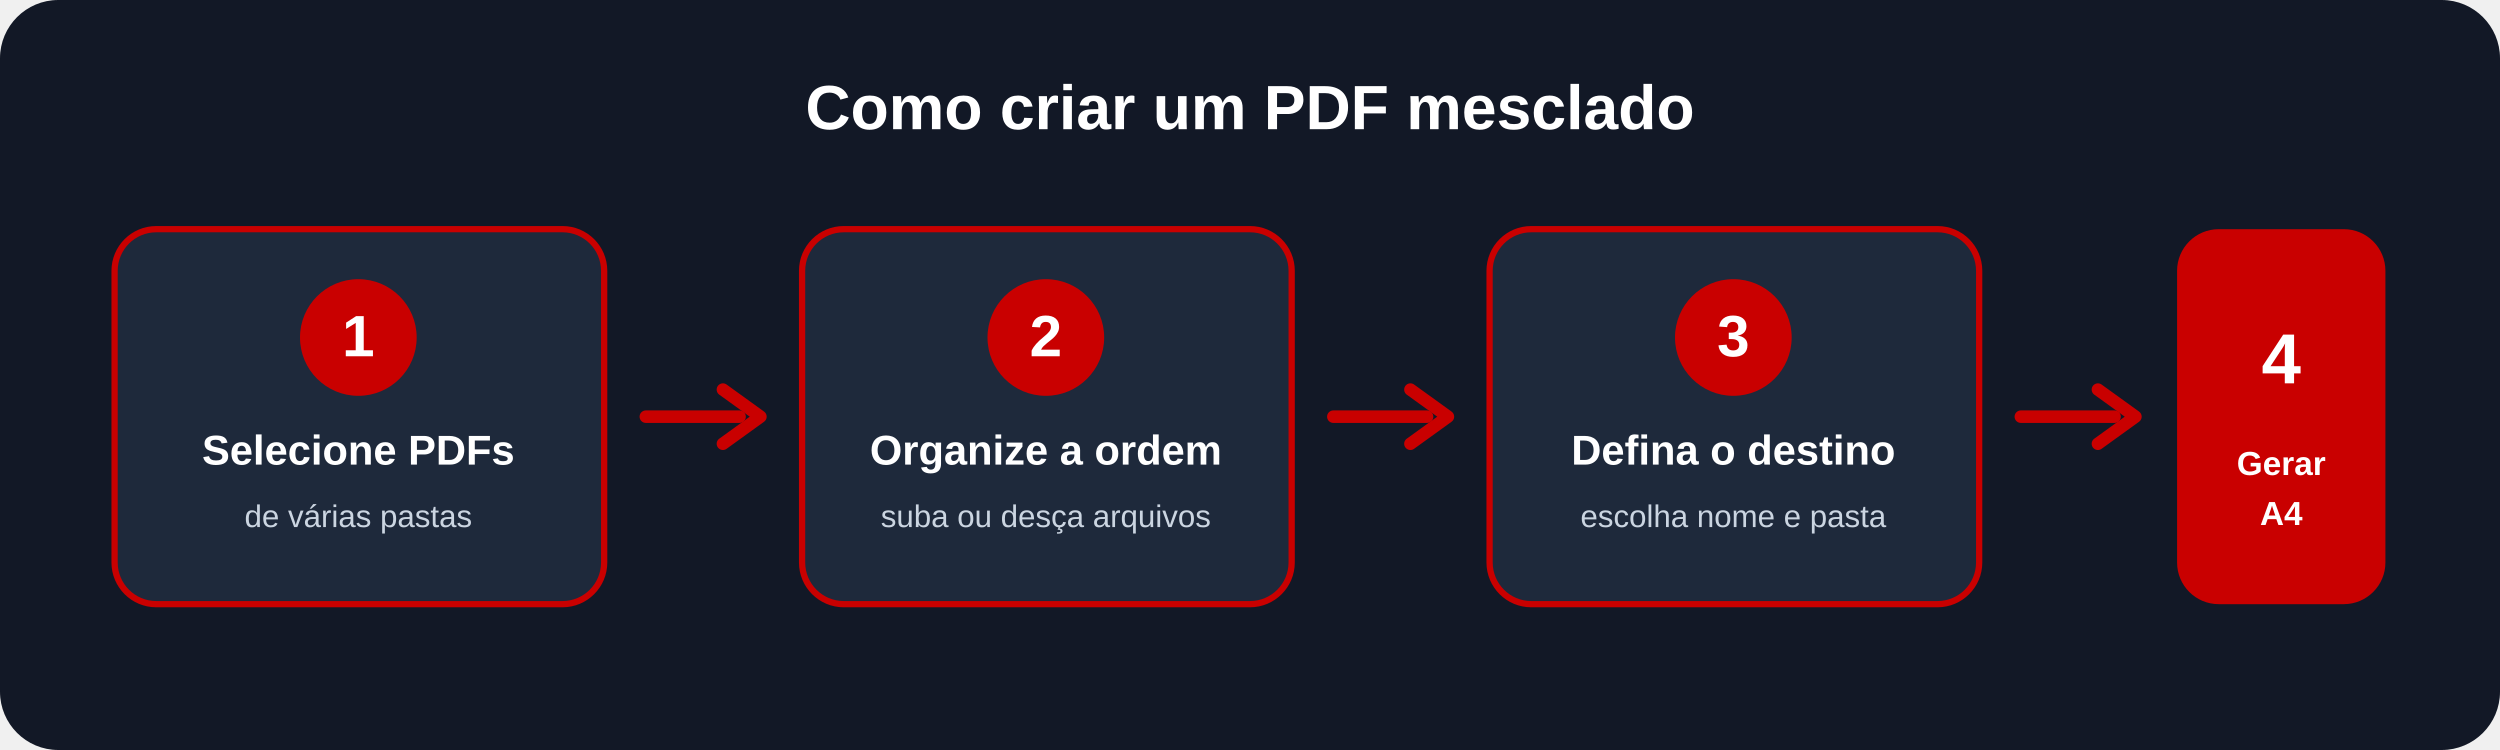
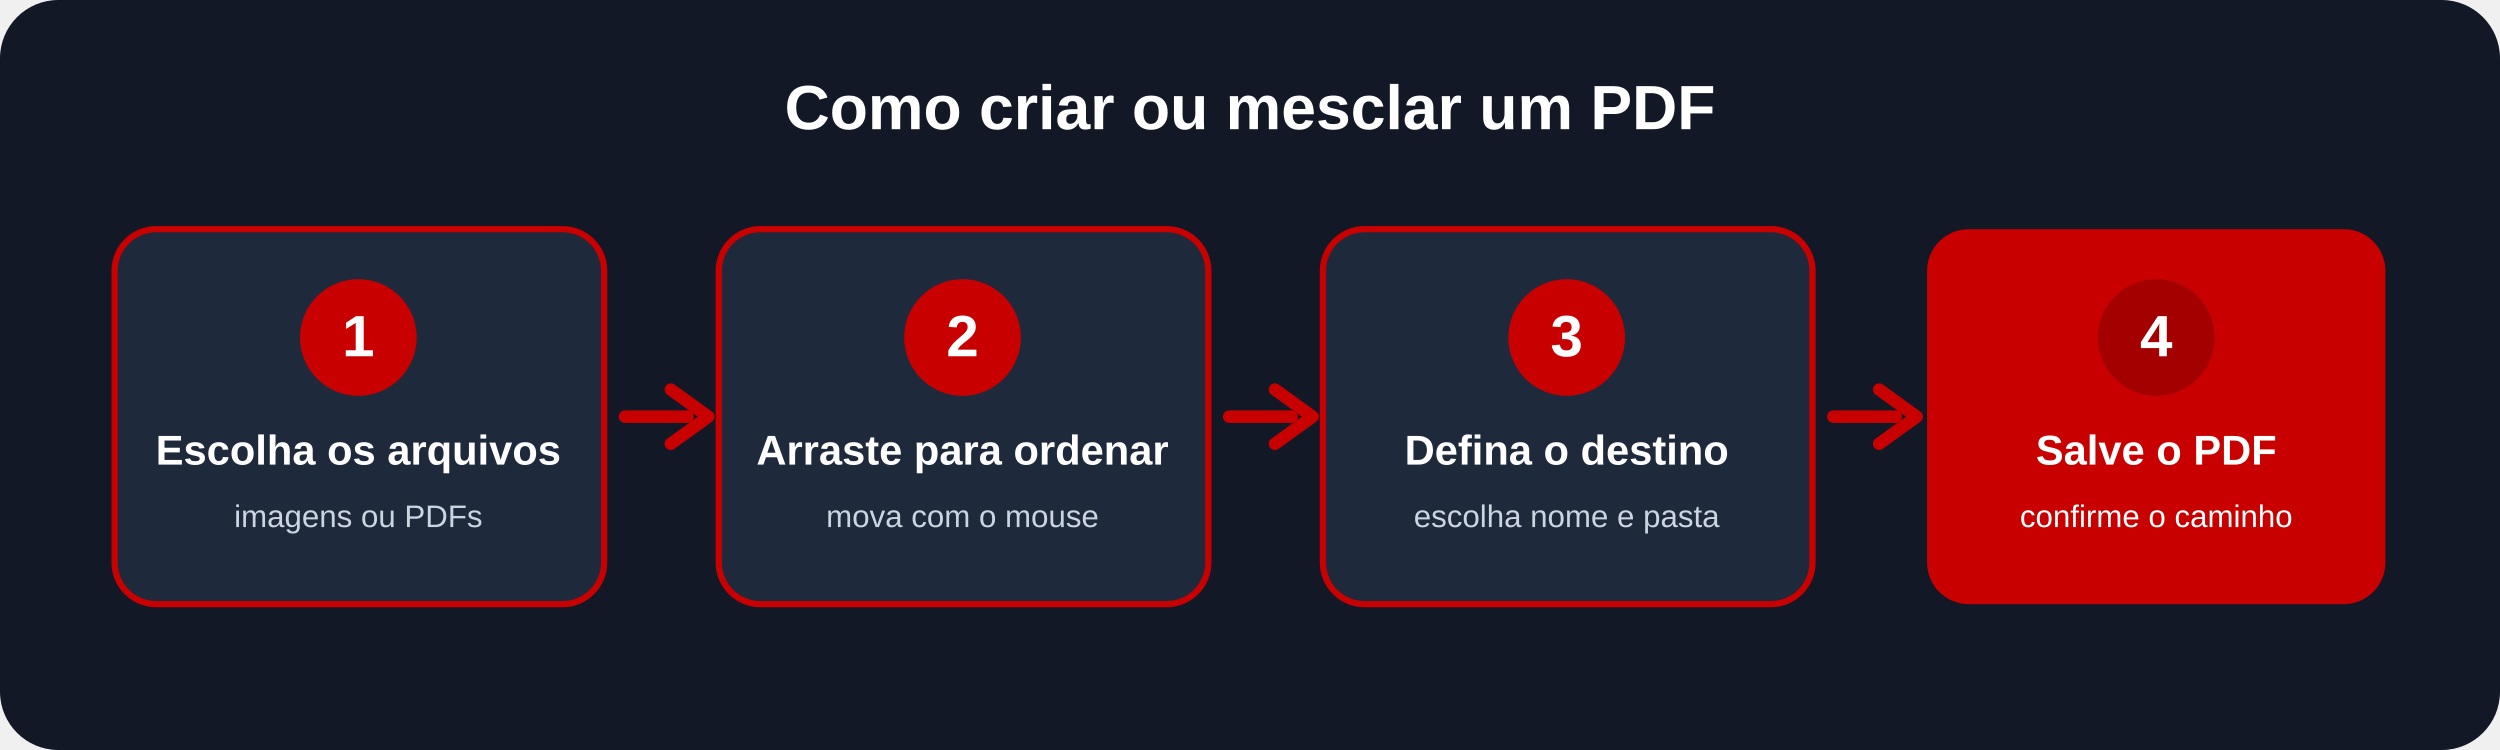
<svg xmlns="http://www.w3.org/2000/svg" width="1200" height="360" viewBox="0 0 1200 360" role="img" aria-labelledby="title description">
  <rect width="1200" height="360" rx="28" fill="#121826" />
-   <text x="600" y="62" text-anchor="middle" fill="#ffffff" font-family="Segoe UI, Arial, sans-serif" font-size="30" font-weight="700">Como criar um PDF mesclado</text>
+   <text x="600" y="62" text-anchor="middle" fill="#ffffff" font-family="Segoe UI, Arial, sans-serif" font-size="30" font-weight="700">Como criar ou mesclar um PDF</text>
  <g font-family="Segoe UI, Arial, sans-serif" text-anchor="middle">
    <g transform="translate(55 110)">
      <rect width="235" height="180" rx="20" fill="#1e293b" stroke="#c90000" stroke-width="3" />
      <circle cx="117" cy="52" r="28" fill="#c90000" />
      <text x="117" y="61" fill="#ffffff" font-size="28" font-weight="700">1</text>
-       <text x="117" y="113" fill="#ffffff" font-size="20" font-weight="700">Selecione PDFs</text>
-       <text x="117" y="143" fill="#cbd5e1" font-size="15">de várias pastas</text>
+       <text x="117" y="113" fill="#ffffff" font-size="20" font-weight="700">Escolha os arquivos</text>
+       <text x="117" y="143" fill="#cbd5e1" font-size="15">imagens ou PDFs</text>
    </g>
-     <path d="M310 200 H355" stroke="#c90000" stroke-width="6" stroke-linecap="round" />
-     <path d="M347 187 L365 200 L347 213" fill="none" stroke="#c90000" stroke-width="6" stroke-linecap="round" stroke-linejoin="round" />
-     <g transform="translate(385 110)">
+     <path d="M300 200 H330" stroke="#c90000" stroke-width="6" stroke-linecap="round" />
+     <path d="M322 187 L340 200 L322 213" fill="none" stroke="#c90000" stroke-width="6" stroke-linecap="round" stroke-linejoin="round" />
+     <g transform="translate(345 110)">
      <rect width="235" height="180" rx="20" fill="#1e293b" stroke="#c90000" stroke-width="3" />
      <circle cx="117" cy="52" r="28" fill="#c90000" />
      <text x="117" y="61" fill="#ffffff" font-size="28" font-weight="700">2</text>
-       <text x="117" y="113" fill="#ffffff" font-size="20" font-weight="700">Organize a ordem</text>
-       <text x="117" y="143" fill="#cbd5e1" font-size="15">suba ou desça arquivos</text>
+       <text x="117" y="113" fill="#ffffff" font-size="20" font-weight="700">Arraste para ordenar</text>
+       <text x="117" y="143" fill="#cbd5e1" font-size="15">mova com o mouse</text>
    </g>
-     <path d="M640 200 H685" stroke="#c90000" stroke-width="6" stroke-linecap="round" />
-     <path d="M677 187 L695 200 L677 213" fill="none" stroke="#c90000" stroke-width="6" stroke-linecap="round" stroke-linejoin="round" />
-     <g transform="translate(715 110)">
+     <path d="M590 200 H620" stroke="#c90000" stroke-width="6" stroke-linecap="round" />
+     <path d="M612 187 L630 200 L612 213" fill="none" stroke="#c90000" stroke-width="6" stroke-linecap="round" stroke-linejoin="round" />
+     <g transform="translate(635 110)">
      <rect width="235" height="180" rx="20" fill="#1e293b" stroke="#c90000" stroke-width="3" />
      <circle cx="117" cy="52" r="28" fill="#c90000" />
      <text x="117" y="61" fill="#ffffff" font-size="28" font-weight="700">3</text>
      <text x="117" y="113" fill="#ffffff" font-size="20" font-weight="700">Defina o destino</text>
      <text x="117" y="143" fill="#cbd5e1" font-size="15">escolha nome e pasta</text>
    </g>
-     <path d="M970 200 H1015" stroke="#c90000" stroke-width="6" stroke-linecap="round" />
-     <path d="M1007 187 L1025 200 L1007 213" fill="none" stroke="#c90000" stroke-width="6" stroke-linecap="round" stroke-linejoin="round" />
-     <g transform="translate(1045 110)">
-       <rect width="100" height="180" rx="20" fill="#c90000" />
-       <text x="50" y="74" fill="#ffffff" font-size="34" font-weight="700">4</text>
-       <text x="50" y="118" fill="#ffffff" font-size="16" font-weight="700">Gerar</text>
-       <text x="50" y="142" fill="#ffffff" font-size="16" font-weight="700">A4</text>
+     <path d="M880 200 H910" stroke="#c90000" stroke-width="6" stroke-linecap="round" />
+     <path d="M902 187 L920 200 L902 213" fill="none" stroke="#c90000" stroke-width="6" stroke-linecap="round" stroke-linejoin="round" />
+     <g transform="translate(925 110)">
+       <rect width="220" height="180" rx="20" fill="#c90000" />
+       <circle cx="110" cy="52" r="28" fill="#a50000" />
+       <text x="110" y="61" fill="#ffffff" font-size="28" font-weight="700">4</text>
+       <text x="110" y="113" fill="#ffffff" font-size="20" font-weight="700">Salve o PDF</text>
+       <text x="110" y="143" fill="#ffffff" font-size="15">confirme o caminho</text>
    </g>
  </g>
</svg>
